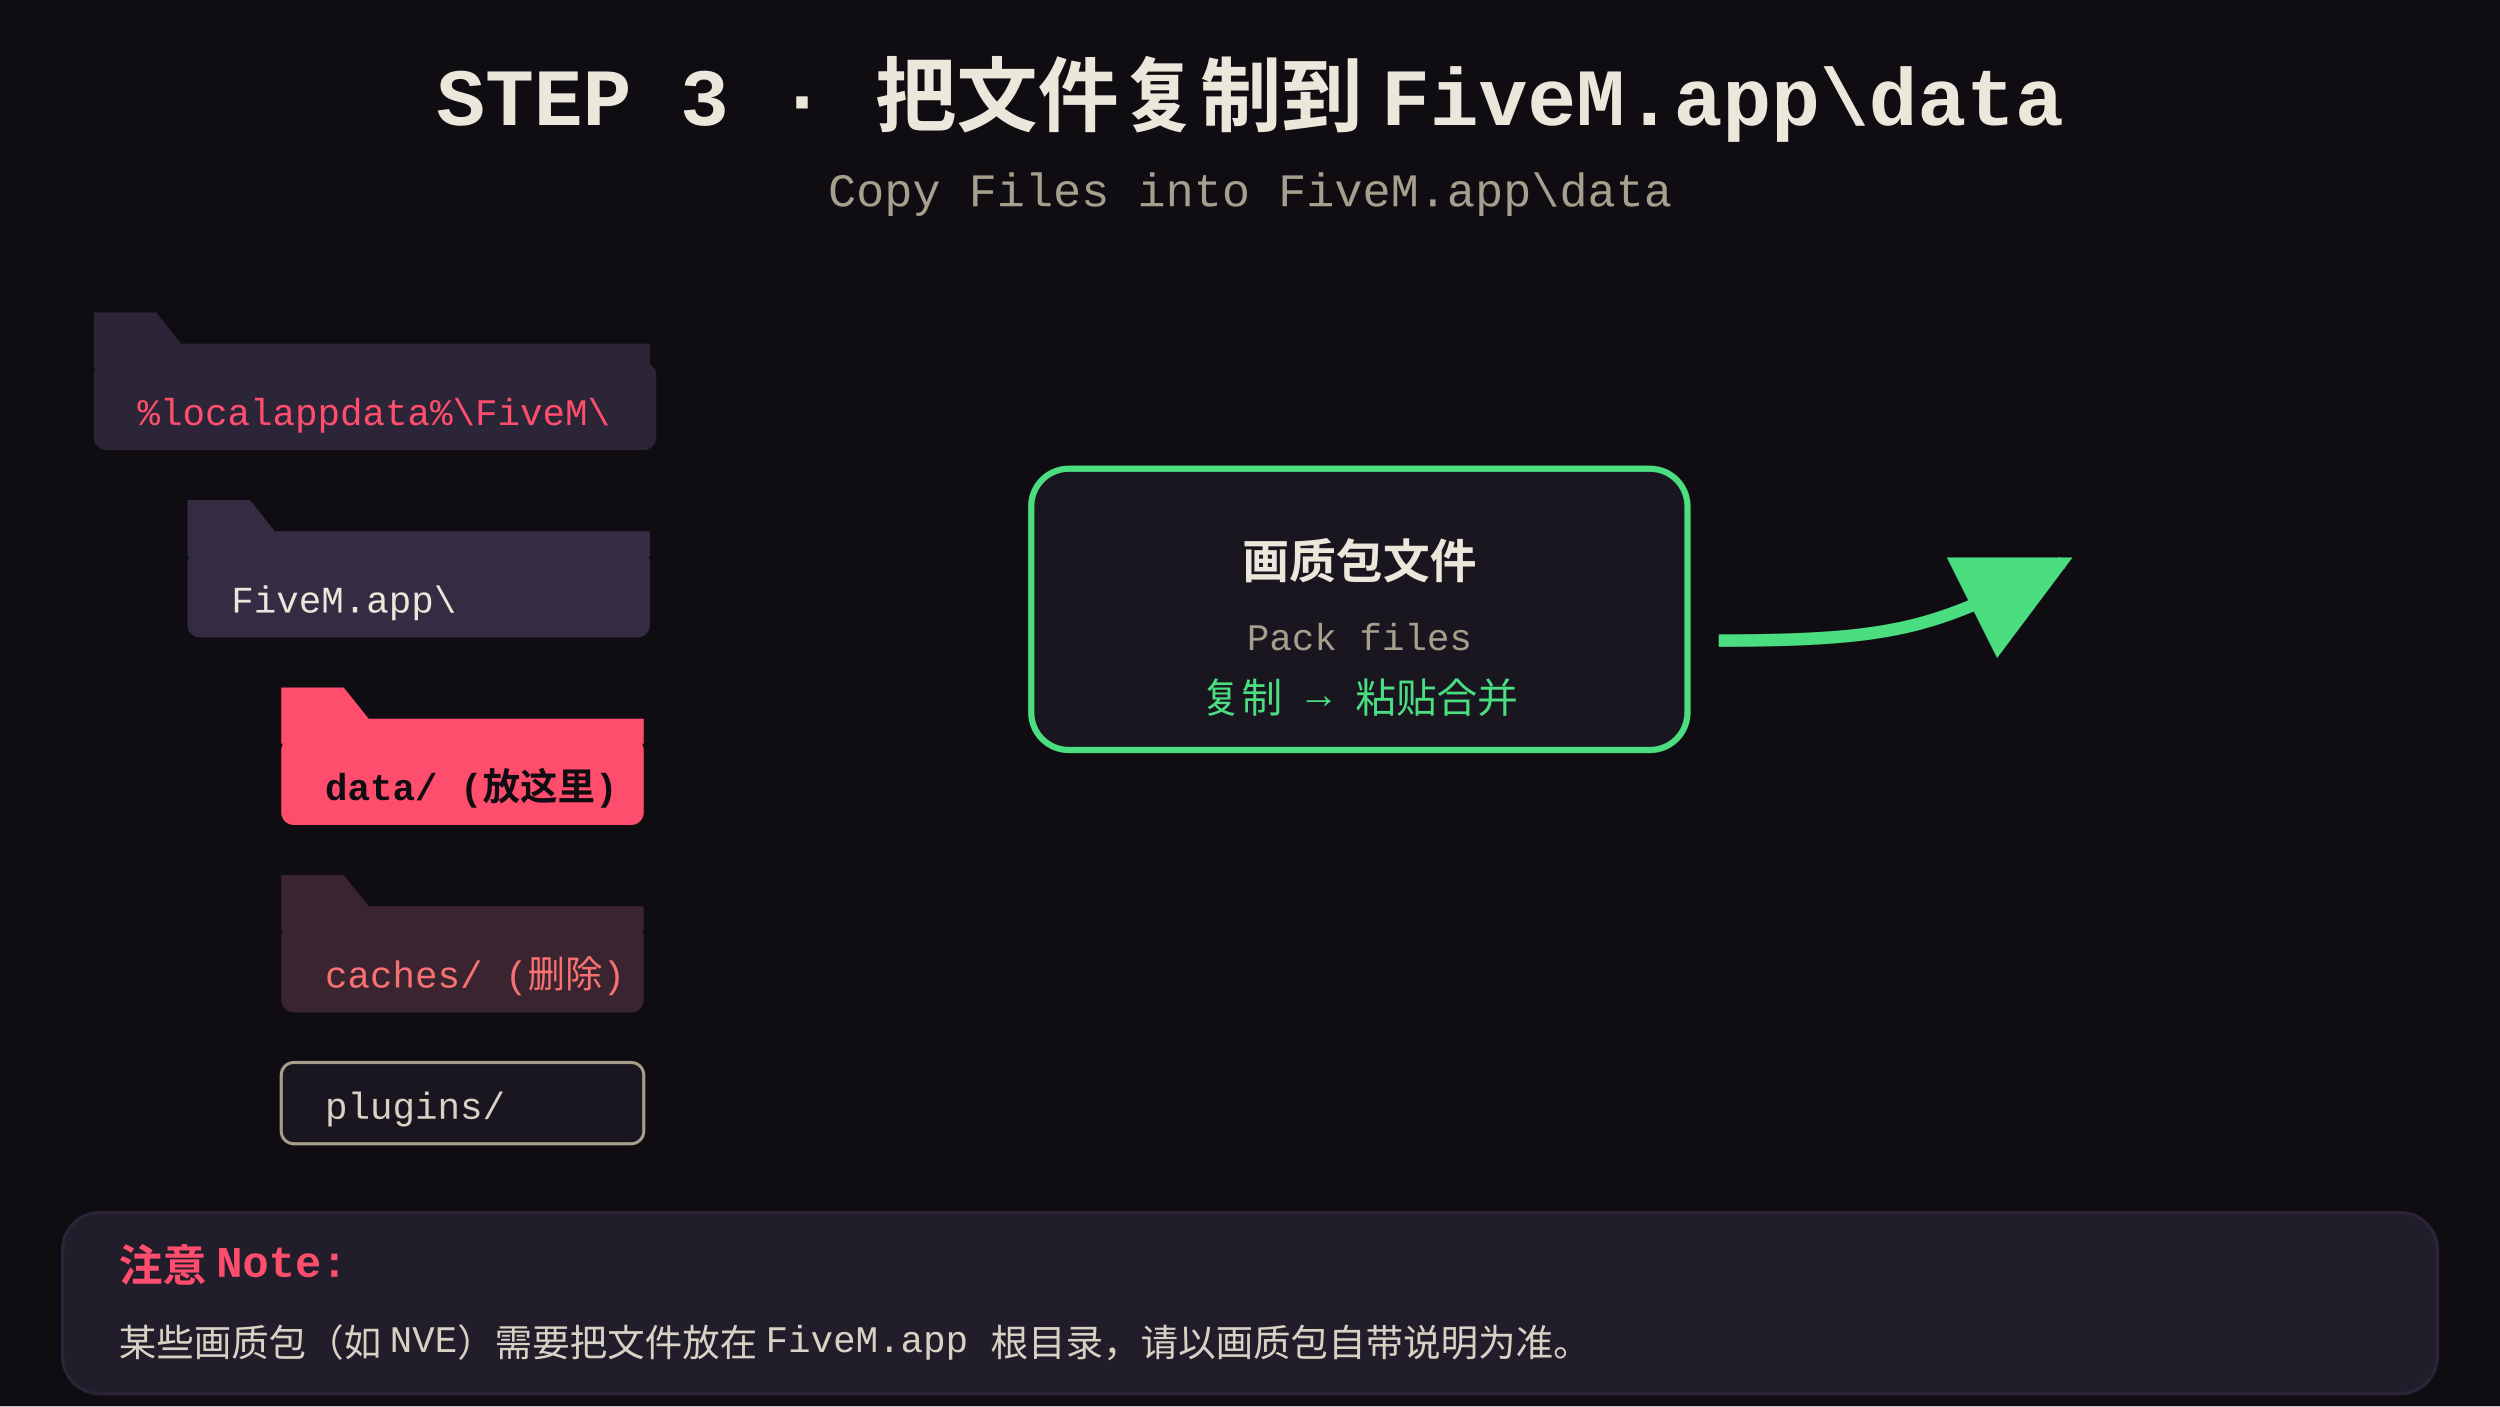
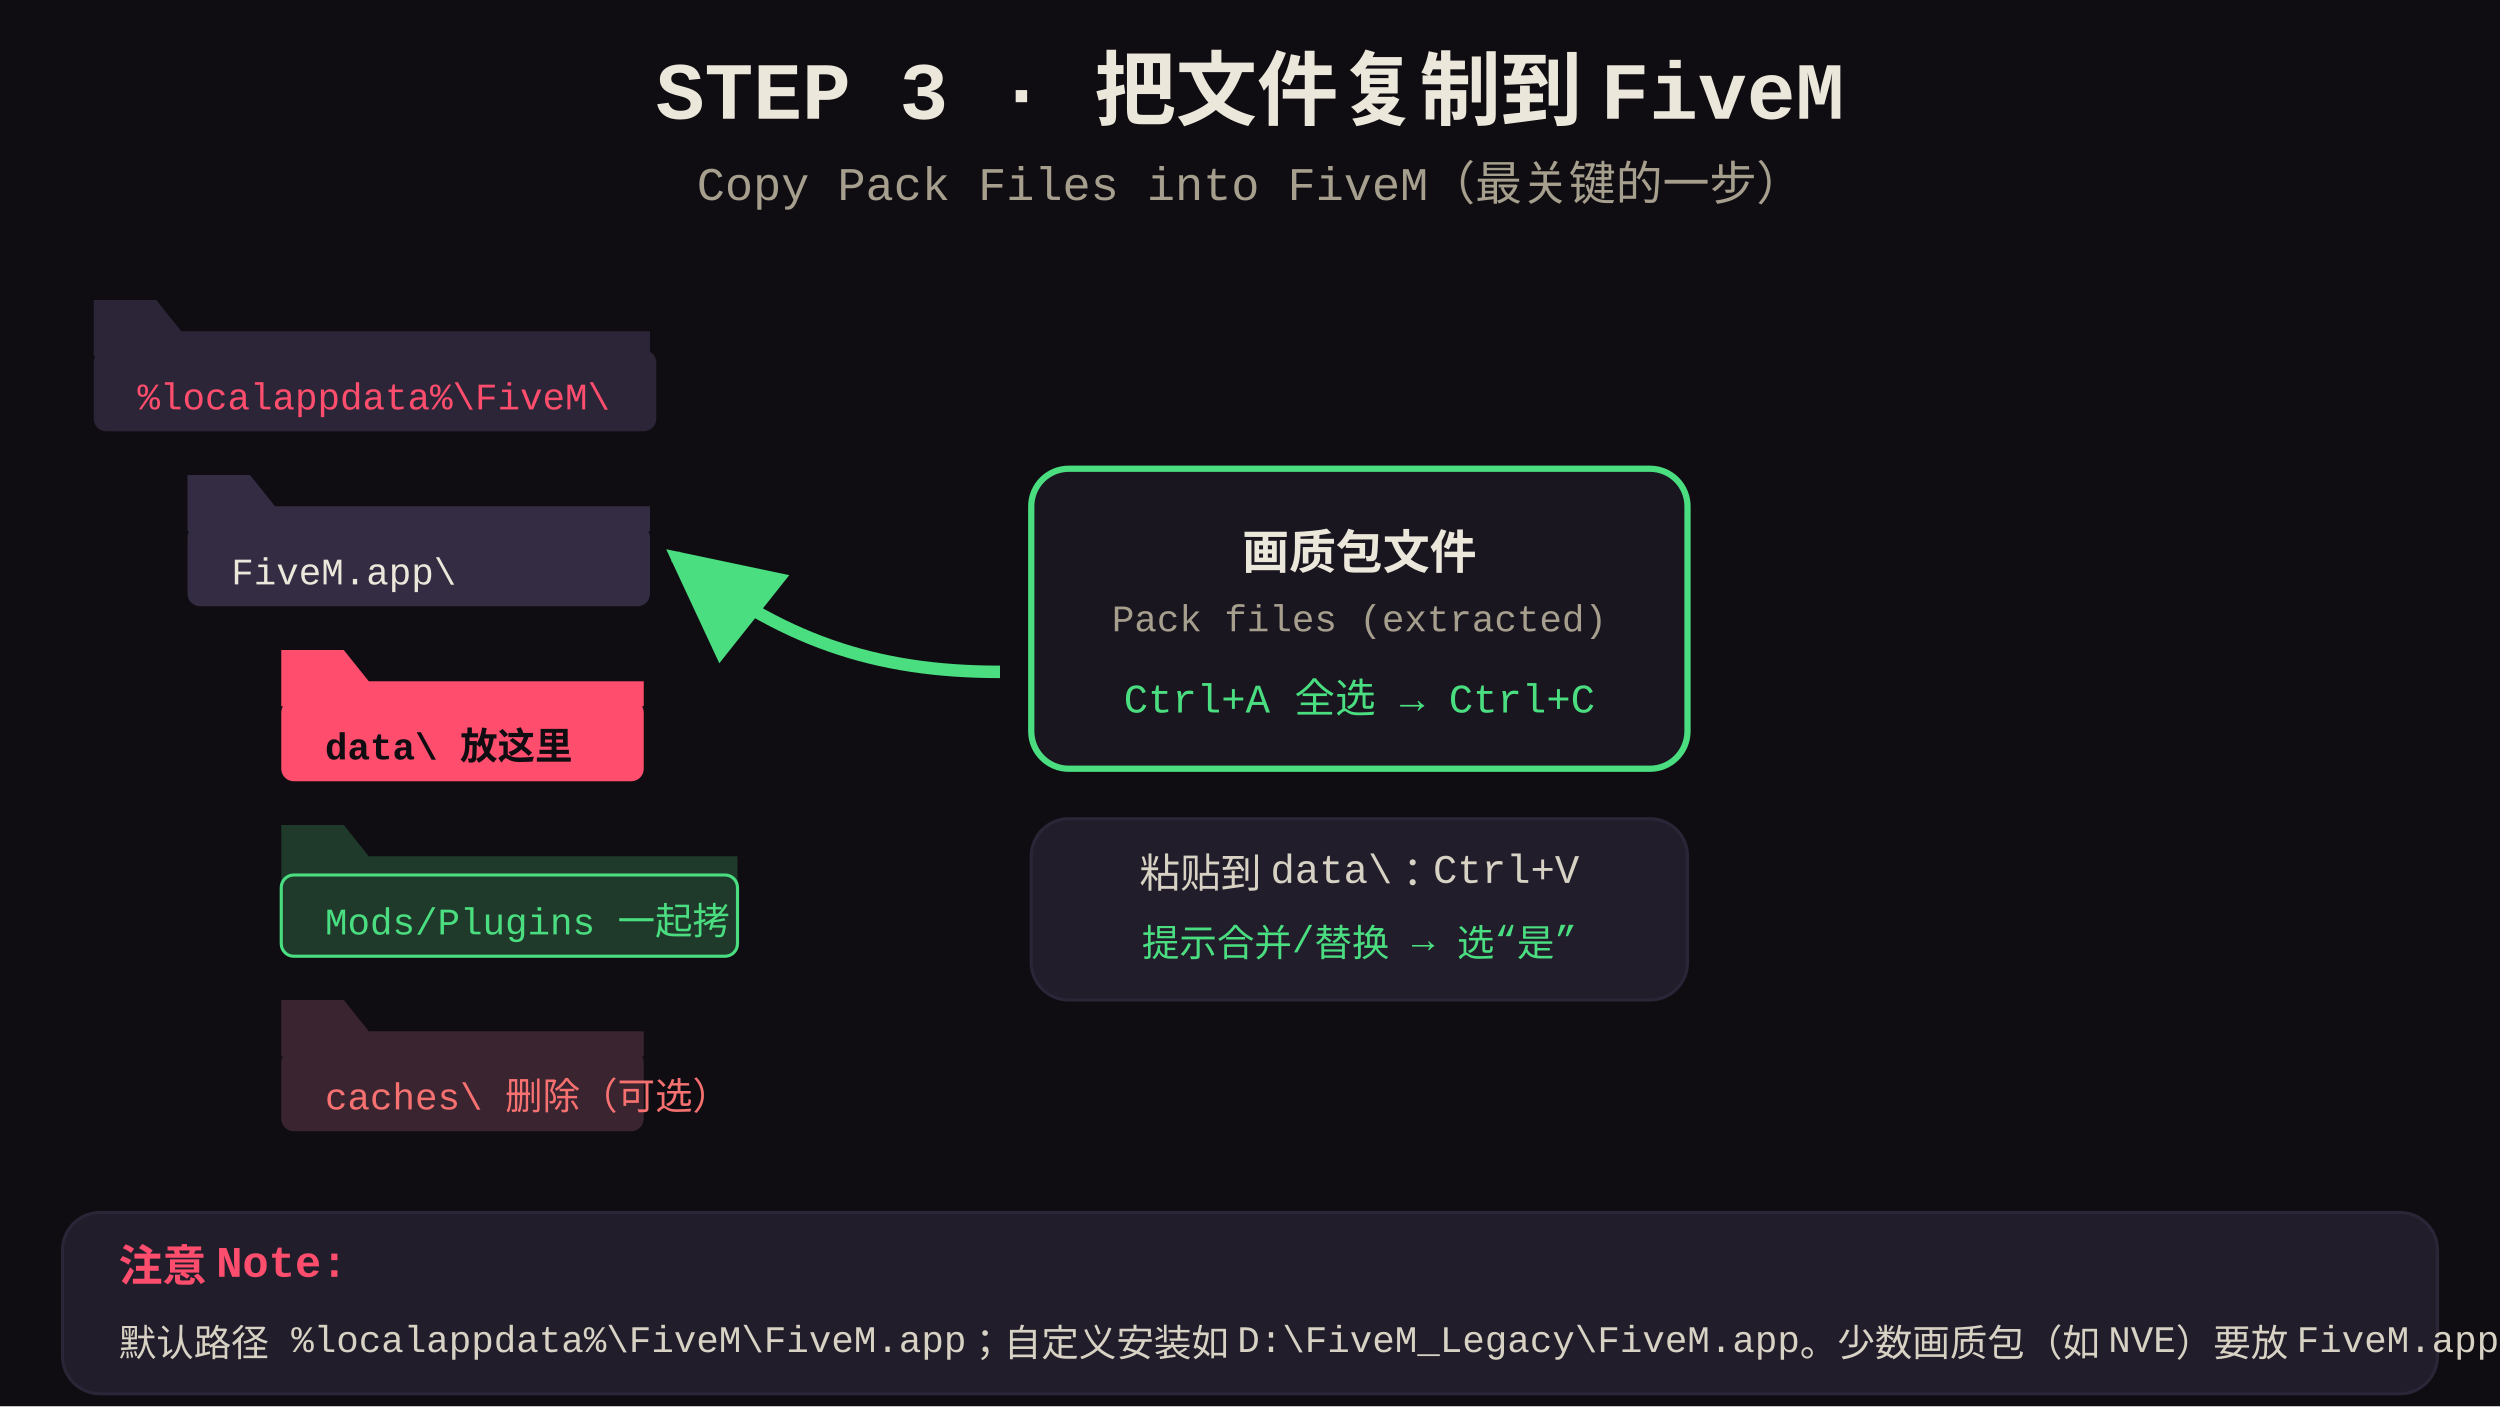
<svg xmlns="http://www.w3.org/2000/svg" width="800" height="450" viewBox="0 0 800 450" font-family="'Microsoft YaHei','Segoe UI','Courier New',monospace">
  <rect width="800" height="450" fill="#0f0d12" />
-   <text x="400" y="40" text-anchor="middle" font-size="26" font-weight="bold" fill="#ece7db">STEP 3 · 把文件复制到 FiveM.app\data</text>
-   <text x="400" y="66" text-anchor="middle" font-size="15" fill="#a79f8e">Copy Files into FiveM.app\data</text>
-   <path d="M 30 100 h 20 l 8 10 h 150 v 8 h -178 z" fill="#2b2537" />
-   <rect x="30" y="116" width="180" height="28" rx="4" fill="#2b2537" />
-   <text x="44" y="136" font-size="12" fill="#ff4d6d">%localappdata%\FiveM\</text>
-   <path d="M 60 160 h 20 l 8 10 h 120 v 8 h -148 z" fill="#332c42" />
-   <rect x="60" y="176" width="148" height="28" rx="4" fill="#332c42" />
-   <text x="74" y="196" font-size="12" fill="#ece7db">FiveM.app\</text>
-   <path d="M 90 220 h 20 l 8 10 h 88 v 8 h -116 z" fill="#ff4d6d" />
-   <rect x="90" y="236" width="116" height="28" rx="4" fill="#ff4d6d" />
-   <text x="104" y="256" font-size="12" font-weight="bold" fill="#0f0d12">data/ (放这里)</text>
-   <path d="M 90 280 h 20 l 8 10 h 88 v 8 h -116 z" fill="#3a2430" />
-   <rect x="90" y="296" width="116" height="28" rx="4" fill="#3a2430" />
-   <text x="104" y="316" font-size="12" fill="#f87171">caches/ (删除)</text>
-   <rect x="90" y="340" width="116" height="26" rx="4" fill="#191620" stroke="#a79f8e" />
-   <text x="104" y="358" font-size="12" fill="#d8d2c4">plugins/</text>
-   <rect x="330" y="150" width="210" height="90" rx="12" fill="#191620" stroke="#4ade80" stroke-width="2" />
-   <text x="435" y="185" text-anchor="middle" font-size="15" font-weight="bold" fill="#ece7db">画质包文件</text>
-   <text x="435" y="208" text-anchor="middle" font-size="12" fill="#a79f8e">Pack files</text>
-   <text x="435" y="228" text-anchor="middle" font-size="13" fill="#4ade80">复制 → 粘贴合并</text>
-   <path d="M 550 205 C 610 205 620 200 660 180" stroke="#4ade80" stroke-width="4" fill="none" marker-end="url(#arBig)" />
+   <text x="400" y="38" text-anchor="middle" font-size="26" font-weight="bold" fill="#ece7db">STEP 3 · 把文件复制到 FiveM</text>
+   <text x="400" y="64" text-anchor="middle" font-size="15" fill="#a79f8e">Copy Pack Files into FiveM（最关键的一步）</text>
+   <path d="M 30 96 h 20 l 8 10 h 150 v 8 h -178 z" fill="#2b2537" />
+   <rect x="30" y="112" width="180" height="26" rx="4" fill="#2b2537" />
+   <text x="44" y="131" font-size="12" fill="#ff4d6d">%localappdata%\FiveM\</text>
+   <path d="M 60 152 h 20 l 8 10 h 120 v 8 h -148 z" fill="#332c42" />
+   <rect x="60" y="168" width="148" height="26" rx="4" fill="#332c42" />
+   <text x="74" y="187" font-size="12" fill="#ece7db">FiveM.app\</text>
+   <path d="M 90 208 h 20 l 8 10 h 88 v 8 h -116 z" fill="#ff4d6d" />
+   <rect x="90" y="224" width="116" height="26" rx="4" fill="#ff4d6d" />
+   <text x="104" y="243" font-size="12" font-weight="bold" fill="#0f0d12">data\ 放这里</text>
+   <path d="M 90 264 h 20 l 8 10 h 118 v 8 h -146 z" fill="#1f3a2b" />
+   <rect x="90" y="280" width="146" height="26" rx="4" fill="#1f3a2b" stroke="#4ade80" />
+   <text x="104" y="299" font-size="12" fill="#4ade80">Mods/Plugins 一起拷</text>
+   <path d="M 90 320 h 20 l 8 10 h 88 v 8 h -116 z" fill="#3a2430" />
+   <rect x="90" y="336" width="116" height="26" rx="4" fill="#3a2430" />
+   <text x="104" y="355" font-size="12" fill="#f87171">caches\ 删除（可选）</text>
+   <rect x="330" y="150" width="210" height="96" rx="12" fill="#191620" stroke="#4ade80" stroke-width="2" />
+   <text x="435" y="182" text-anchor="middle" font-size="15" font-weight="bold" fill="#ece7db">画质包文件</text>
+   <text x="435" y="202" text-anchor="middle" font-size="12" fill="#a79f8e">Pack files (extracted)</text>
+   <text x="435" y="228" text-anchor="middle" font-size="13" fill="#4ade80">Ctrl+A 全选 → Ctrl+C</text>
+   <path d="M 320 215 C 280 215 250 205 216 178" stroke="#4ade80" stroke-width="4" fill="none" marker-end="url(#arBig)" />
+   <rect x="330" y="262" width="210" height="58" rx="12" fill="#211d2b" stroke="#2b2537" />
+   <text x="435" y="284" text-anchor="middle" font-size="13" fill="#d8d2c4">粘贴到 data\：Ctrl+V</text>
+   <text x="435" y="306" text-anchor="middle" font-size="12" fill="#4ade80">提示合并/替换 → 选“是”</text>
  <rect x="20" y="388" width="760" height="58" rx="12" fill="#211d2b" stroke="#2b2537" />
  <text x="38" y="410" font-size="14" fill="#ff4d6d" font-weight="bold">注意 Note:</text>
-   <text x="38" y="434" font-size="12" fill="#d8d2c4">某些画质包（如 NVE）需要把文件放在 FiveM.app 根目录，请以画质包自带说明为准。</text>
+   <text x="38" y="434" font-size="12" fill="#d8d2c4">默认路径 %localappdata%\FiveM\FiveM.app；自定义安装如 D:\FiveM_Legacy\FiveM.app。少数画质包（如 NVE）要放 FiveM.app 根目录，以说明为准。</text>
  <defs>
    <marker id="arBig" viewBox="0 0 10 10" refX="9" refY="5" markerWidth="9" markerHeight="9" orient="auto-start-reverse">
      <path d="M 0 0 L 10 5 L 0 10 z" fill="#4ade80" />
    </marker>
  </defs>
</svg>
